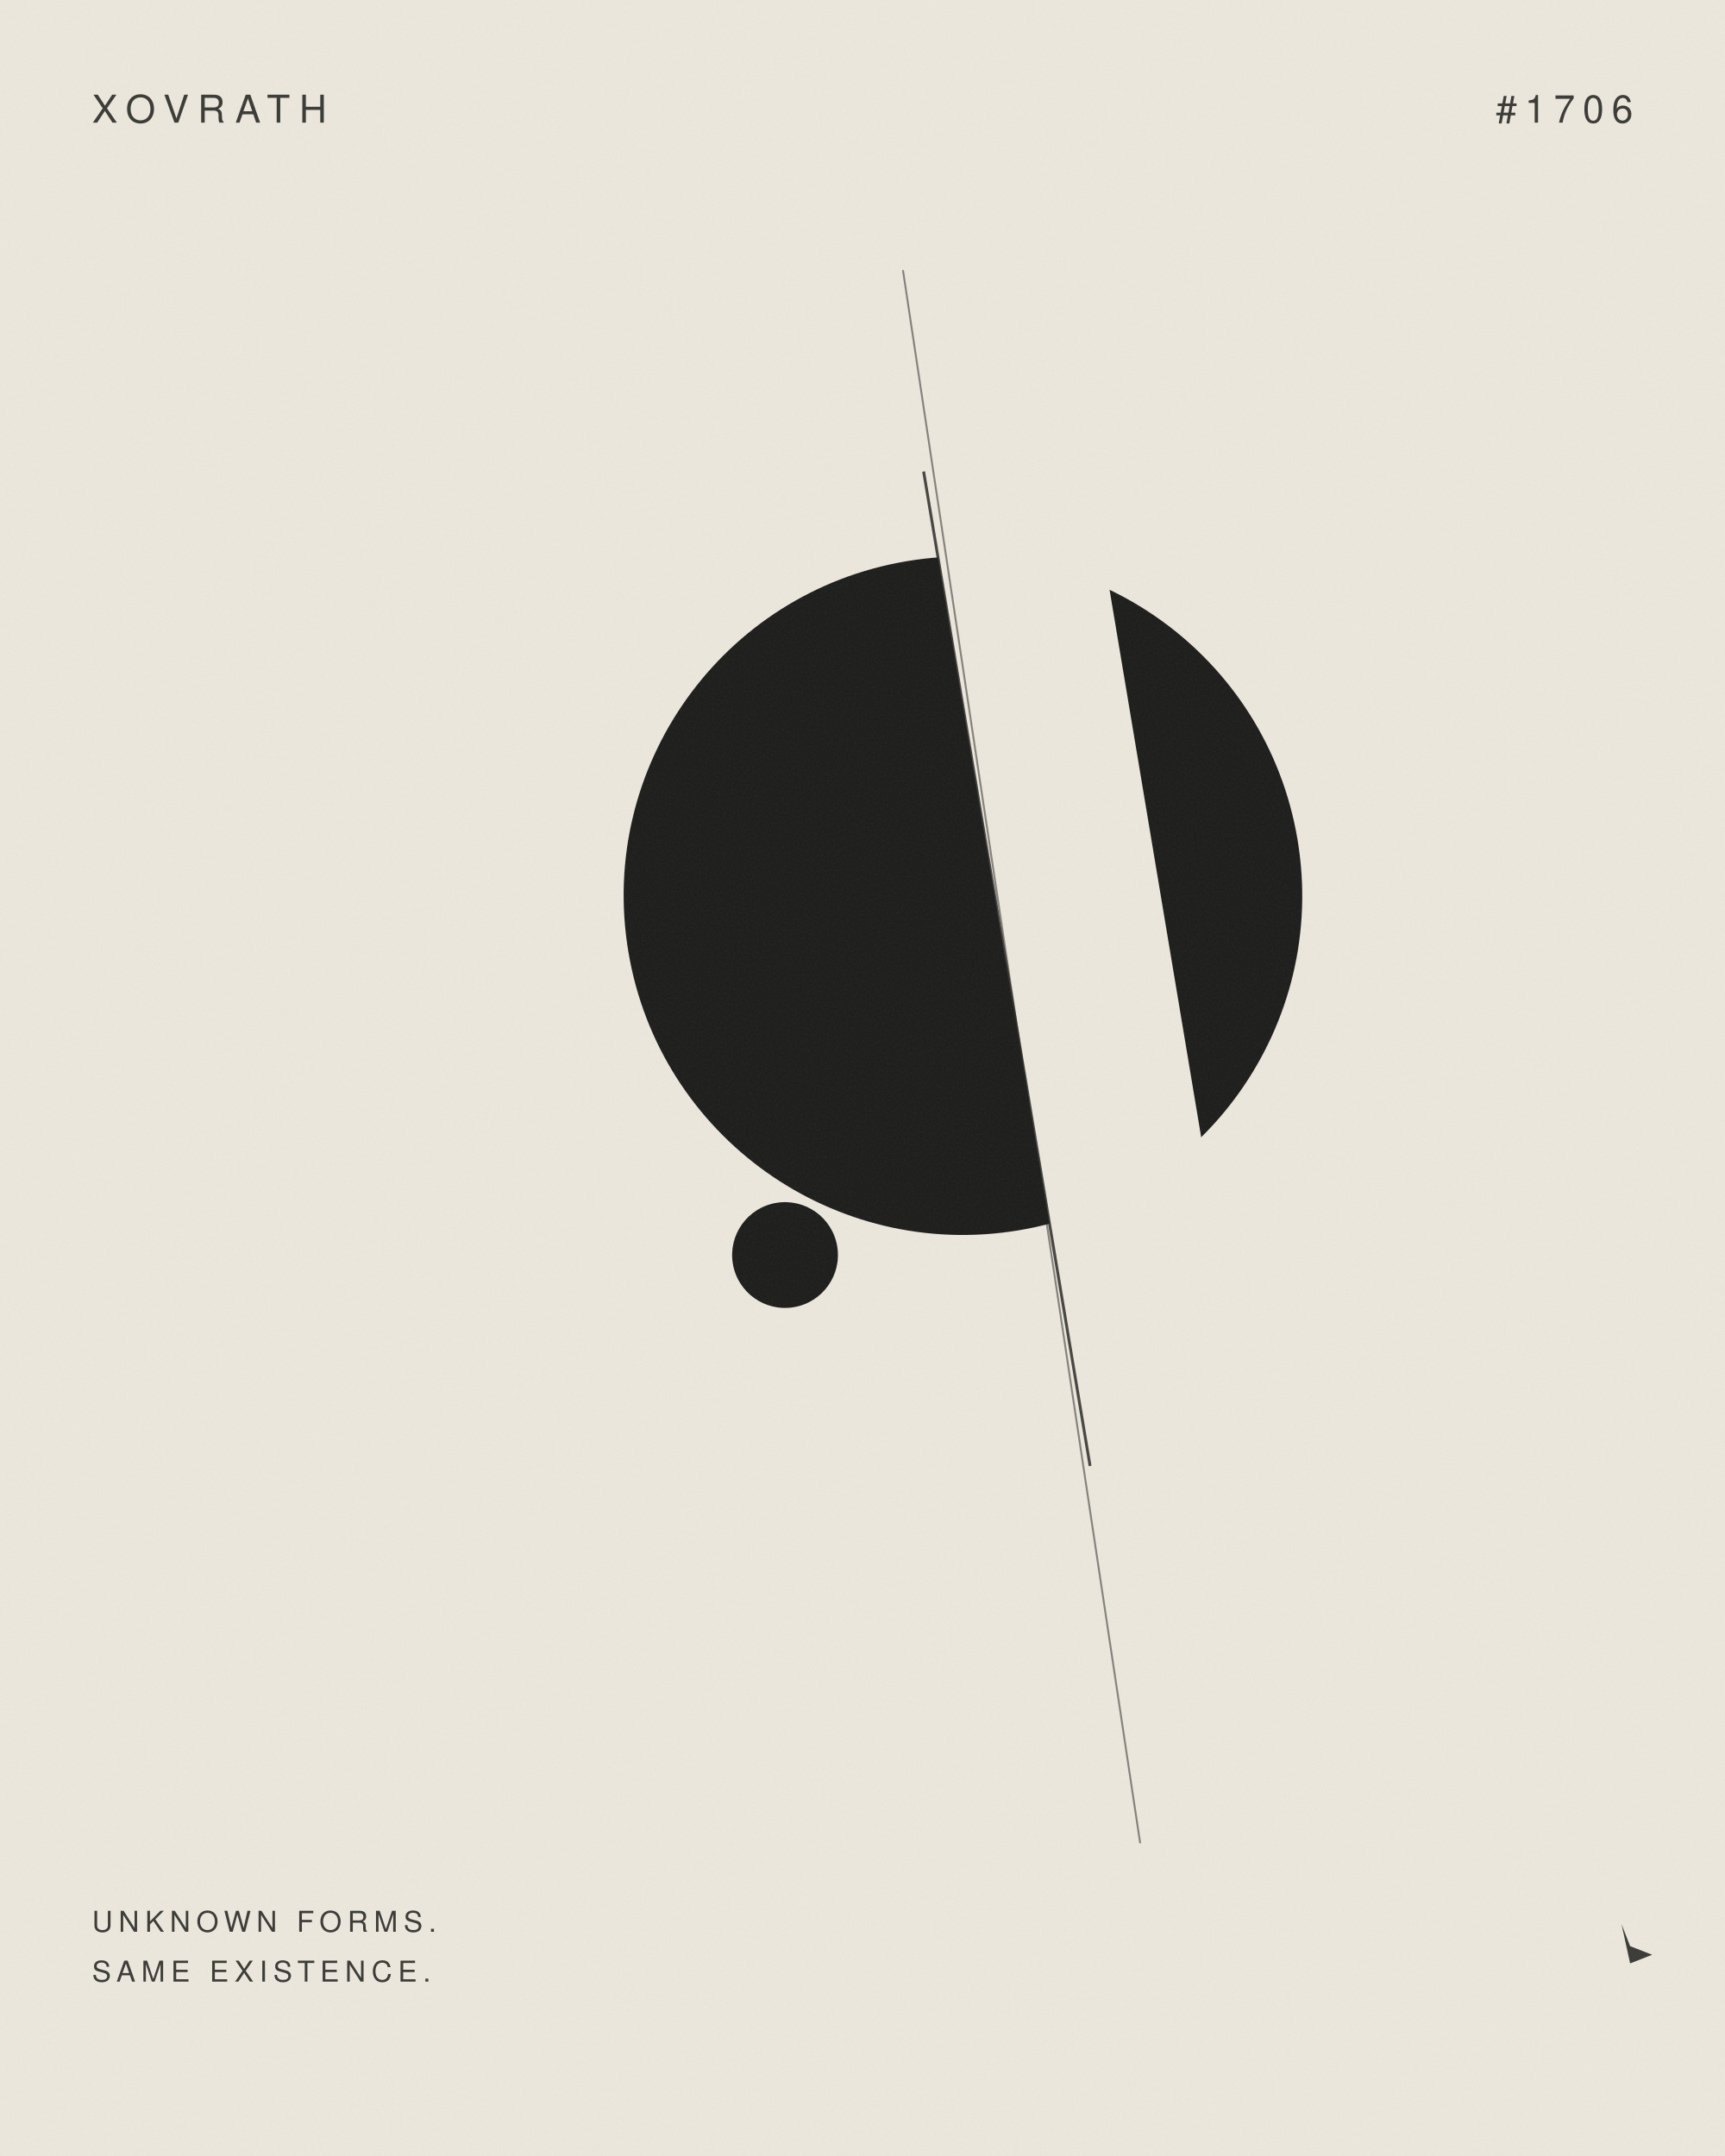
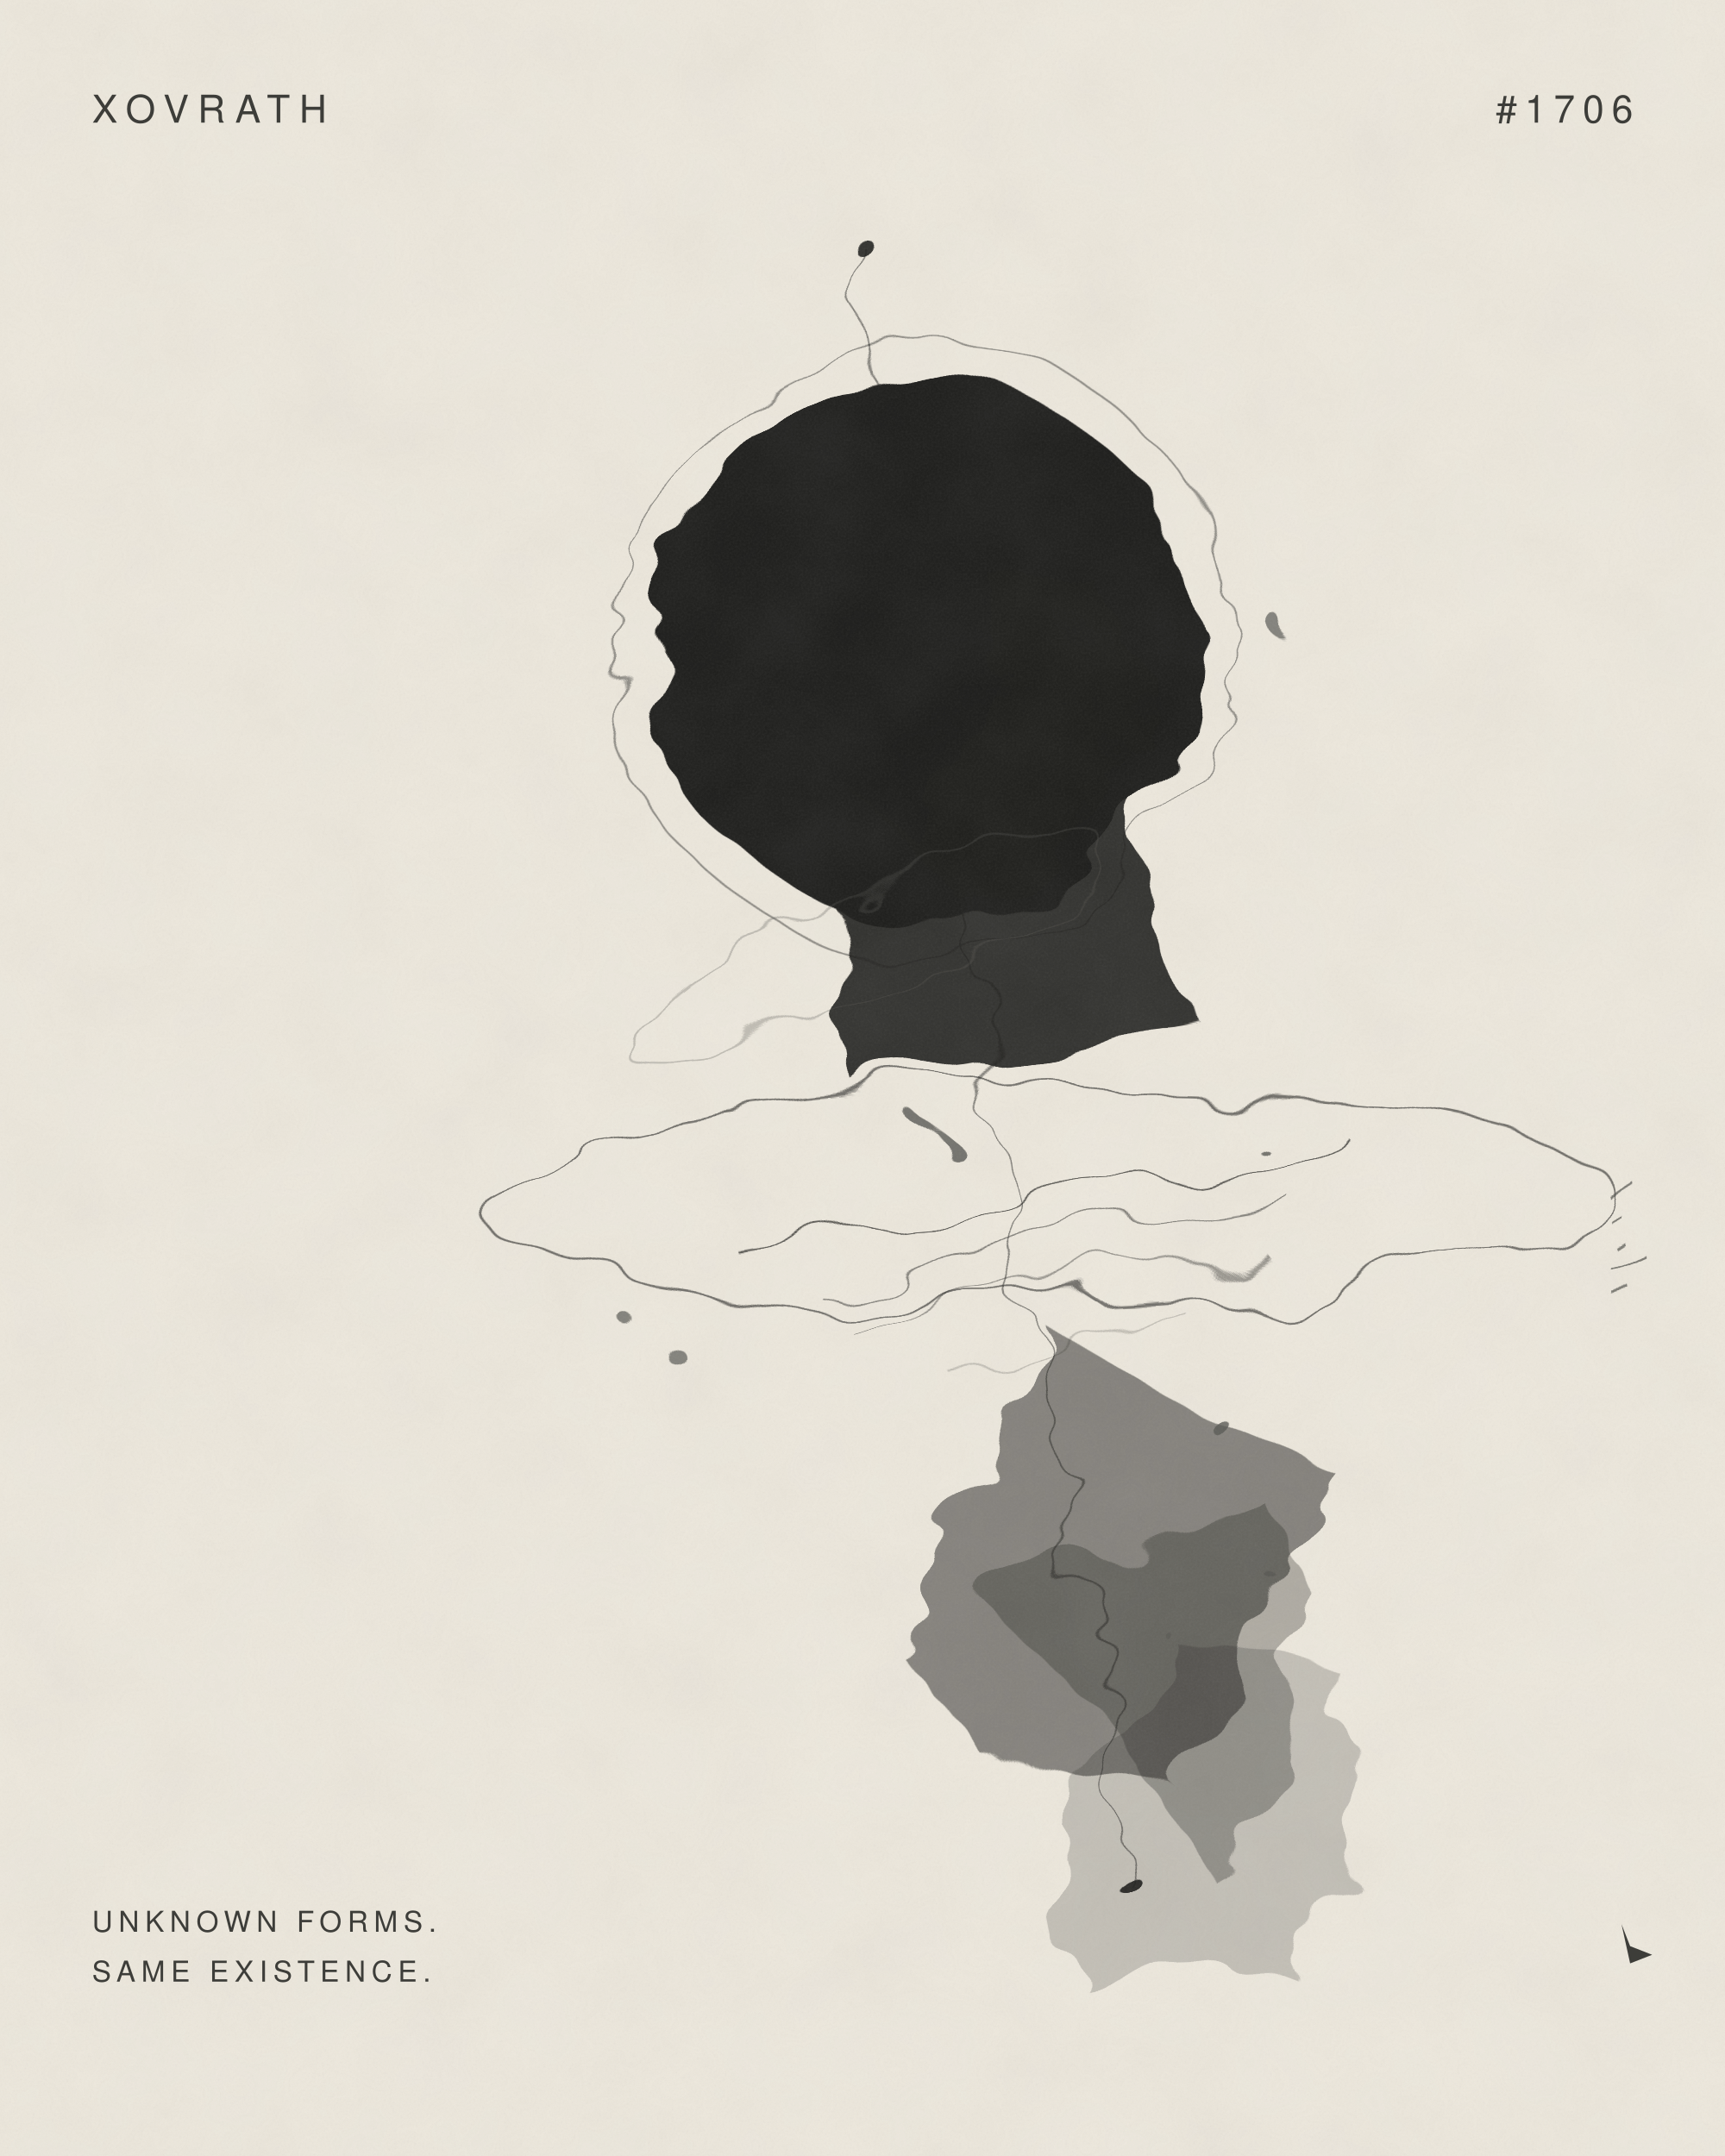
<svg xmlns="http://www.w3.org/2000/svg" viewBox="0 0 900 1125" width="900" height="1125">
+   <defs>
+     <filter id="warp" x="-20%" y="-20%" width="140%" height="140%">
+       <feTurbulence type="fractalNoise" baseFrequency="0.012 0.02" numOctaves="3" seed="57" result="n" />
+       <feDisplacementMap in="SourceGraphic" in2="n" scale="55" />
+     </filter>
+     <filter id="g">
+       <feTurbulence type="fractalNoise" baseFrequency="0.9" numOctaves="2" stitchTiles="stitch" />
+       <feColorMatrix type="saturate" values="0" />
+     </filter>
+     <filter id="g2">
+       <feTurbulence type="fractalNoise" baseFrequency="0.02" numOctaves="4" seed="3" stitchTiles="stitch" />
+       <feColorMatrix type="saturate" values="0" />
+     </filter>
+   </defs>
  <rect width="900" height="1125" fill="#ece7dc" />
  <g transform="rotate(-9.5 450 545)">
-     <circle cx="514.5" cy="477.1" r="177" fill="#1c1c1a" />
-     <rect x="530.8" y="281.8" width="85.5" height="526.1" fill="#ece7dc" />
-     <line x1="530.8" y1="255.4" x2="530.8" y2="781.5" stroke="#1c1c1a" stroke-width="1.5" opacity="0.8" />
-     <line x1="537.5" y1="150" x2="524.1" y2="980" stroke="#1c1c1a" stroke-width="1" opacity="0.5" />
-     <circle cx="392" cy="646.7" r="27.6" fill="#1c1c1a" />
+     <g filter="url(#warp)">
+       <circle cx="516.2" cy="347.1" r="141" fill="#1c1c1a" />
+       <circle cx="516.2" cy="347.1" r="161" fill="none" stroke="#1c1c1a" stroke-width="1" opacity="0.45" />
+       <line x1="514.3" y1="130" x2="514.3" y2="1000" stroke="#1c1c1a" stroke-width="1" opacity="0.5" />
+       <circle cx="514.3" cy="130" r="5" fill="#1c1c1a" opacity="0.9" />
+       <circle cx="514.3" cy="1000" r="5.6" fill="#1c1c1a" opacity="0.9" />
+       <polygon points="620.7,500.2 630,566.1 446.3,566.7 444.8,508 435.5,349.8 608.3,390.4" fill="#1c1c1a" fill-opacity="0.9" />
+       <polygon points="624,417 545,476.2 510.8,477.7 455.4,393.9 492.3,331.1 611.3,326.9" fill="#1c1c1a" fill-opacity="0.8" />
+       <polygon points="573.9,340.1 522.4,393.8 492.9,443.3 431.2,368.6 440.5,284 560.9,301.3" fill="#1c1c1a" fill-opacity="0.6" />
+       <polygon points="651.2,801.2 589.2,762.8 519.9,705.1 420.2,866.4 448.1,918.2 558,964.3" fill="#1c1c1a" fill-opacity="0.5" />
+       <polygon points="640.4,872.9 607,805.2 518,825 476.3,853.5 538.6,949 571.3,1018.6" fill="#1c1c1a" fill-opacity="0.3" />
+       <polygon points="648.7,917 555,875.1 521.1,914 475.6,953.6 477.9,1045.3 588.4,1059.4" fill="#1c1c1a" fill-opacity="0.2" />
+       <line x1="363.2" y1="636.5" x2="693.3" y2="636.5" stroke="#1c1c1a" stroke-width="1" opacity="0.7" />
+       <line x1="397.5" y1="662.5" x2="658.9" y2="662.5" stroke="#1c1c1a" stroke-width="1" opacity="0.5" />
+       <line x1="415.8" y1="688.5" x2="640.7" y2="688.5" stroke="#1c1c1a" stroke-width="1" opacity="0.4" />
+       <line x1="459.9" y1="714.5" x2="596.5" y2="714.5" stroke="#1c1c1a" stroke-width="1" opacity="0.2" />
+       <ellipse cx="528.2" cy="638.5" rx="293.6" ry="56.9" fill="none" stroke="#1c1c1a" stroke-width="1.2" opacity="0.6" transform="rotate(8.3 528.2 638.5)" />
+       <line x1="814.4" y1="681.4" x2="833.4" y2="681.4" stroke="#555550" stroke-width="1.5" opacity="0.75" />
+       <line x1="814.4" y1="695.4" x2="822" y2="695.4" stroke="#555550" stroke-width="1.5" opacity="0.75" />
+       <line x1="814.4" y1="709.4" x2="821.1" y2="709.4" stroke="#555550" stroke-width="1.5" opacity="0.75" />
+       <line x1="814.4" y1="723.4" x2="836.4" y2="723.4" stroke="#555550" stroke-width="1.5" opacity="0.75" />
+       <line x1="814.4" y1="737.4" x2="825.4" y2="737.4" stroke="#555550" stroke-width="1.5" opacity="0.75" />
+       <circle cx="599.2" cy="771" r="4.5" fill="#555550" opacity="0.8" />
+       <circle cx="614.7" cy="853.4" r="1.9" fill="#555550" opacity="0.8" />
+       <circle cx="310.3" cy="671.3" r="3.1" fill="#555550" opacity="0.7" />
+       <circle cx="549.7" cy="868.8" r="1.7" fill="#555550" opacity="0.6" />
+       <circle cx="632.3" cy="620" r="1.8" fill="#555550" opacity="0.8" />
+       <circle cx="481.5" cy="601.1" r="4.6" fill="#555550" opacity="0.8" />
+       <circle cx="701" cy="366.9" r="4.8" fill="#555550" opacity="0.7" />
+       <circle cx="324" cy="686.2" r="4.3" fill="#555550" opacity="0.7" />
+       <ellipse cx="460.1" cy="495.5" rx="137.6" ry="34" fill="none" stroke="#555550" stroke-width="1.2" opacity="0.3" transform="rotate(-13.8 460.1 495.5)" />
+     </g>
  </g>
-   <filter id="g">
-     <feTurbulence type="fractalNoise" baseFrequency="0.9" numOctaves="2" stitchTiles="stitch" />
-     <feColorMatrix type="saturate" values="0" />
-   </filter>
-   <rect width="900" height="1125" filter="url(#g)" opacity="0.06" />
+   <rect width="900" height="1125" filter="url(#g)" opacity="0.07" />
+   <rect width="900" height="1125" filter="url(#g2)" opacity="0.06" />
  <text x="48" y="64" font-family="Helvetica, Arial, sans-serif" font-size="20" letter-spacing="5" fill="#3d3d39">XOVRATH</text>
  <text x="852" y="64" text-anchor="end" font-family="Helvetica, Arial, sans-serif" font-size="20" letter-spacing="4" fill="#3d3d39">#1706</text>
  <text x="48" y="1008" font-family="Helvetica, Arial, sans-serif" font-size="15" letter-spacing="3" fill="#3d3d39">UNKNOWN FORMS.</text>
  <text x="48" y="1034" font-family="Helvetica, Arial, sans-serif" font-size="15" letter-spacing="3" fill="#3d3d39">SAME EXISTENCE.</text>
  <path d="M 846 1004 L 850.5 1015.5 L 862 1020 L 850.5 1024.5 Z" fill="#3d3d39" />
</svg>
